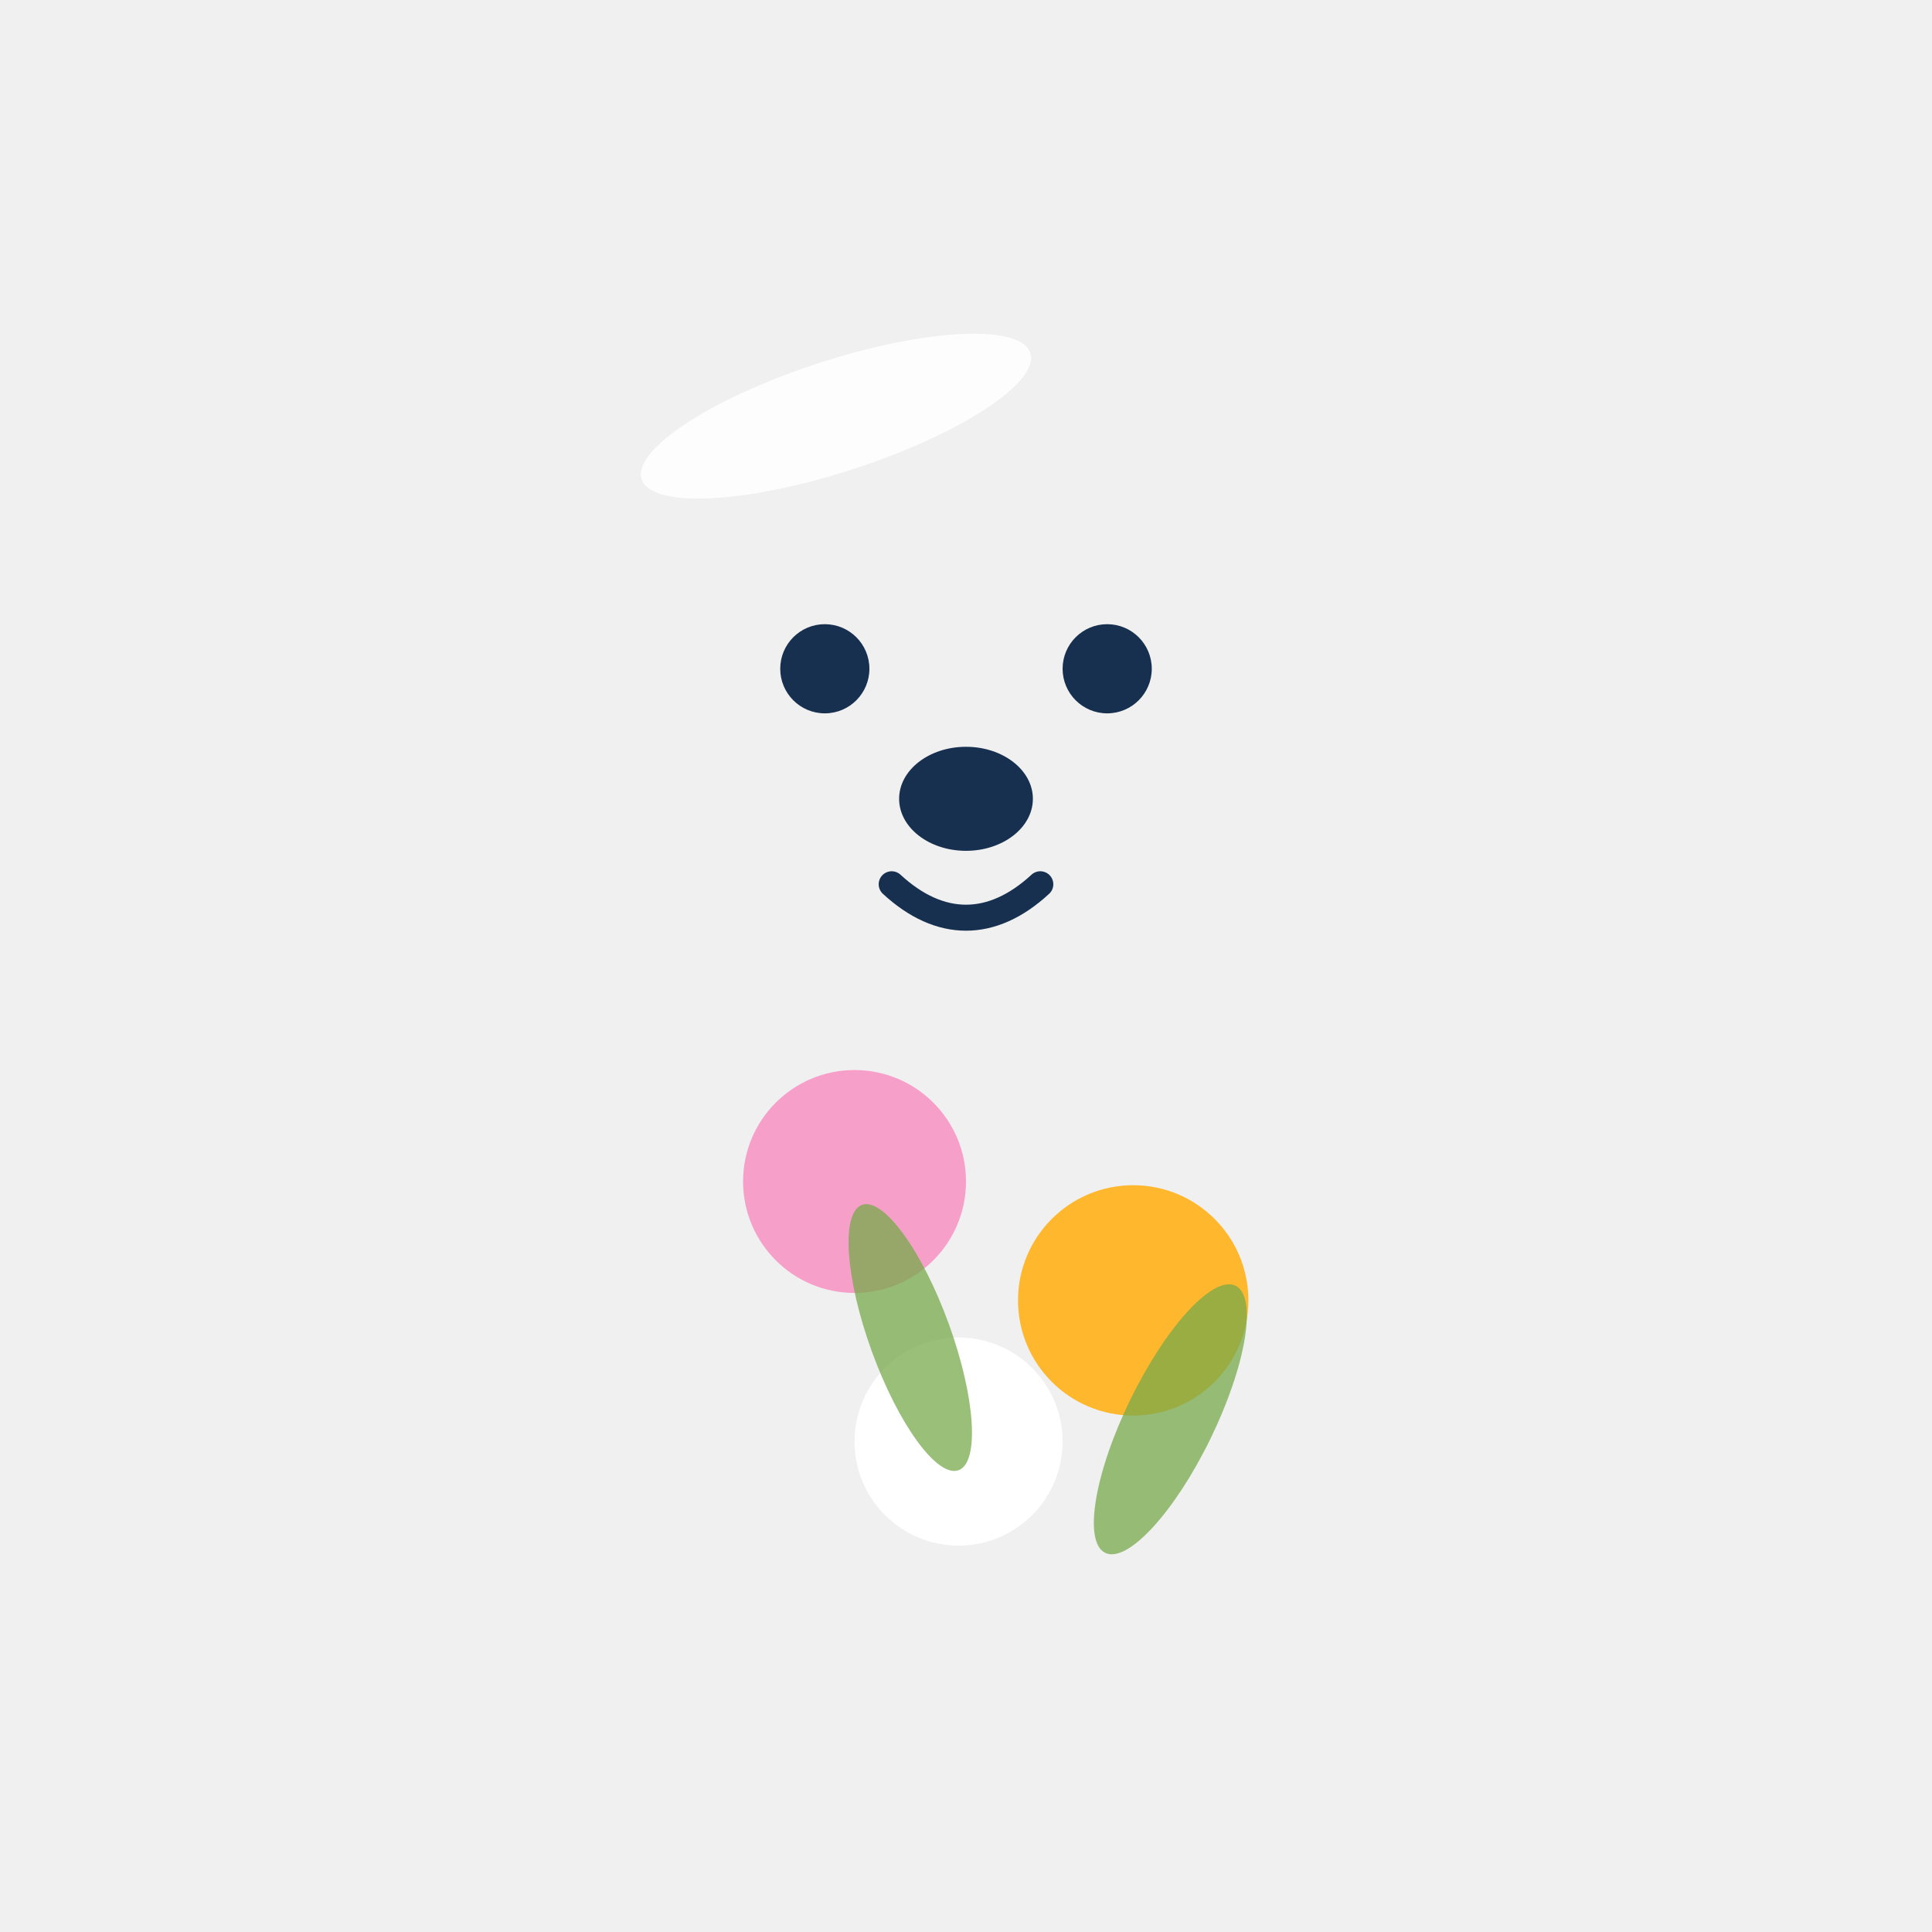
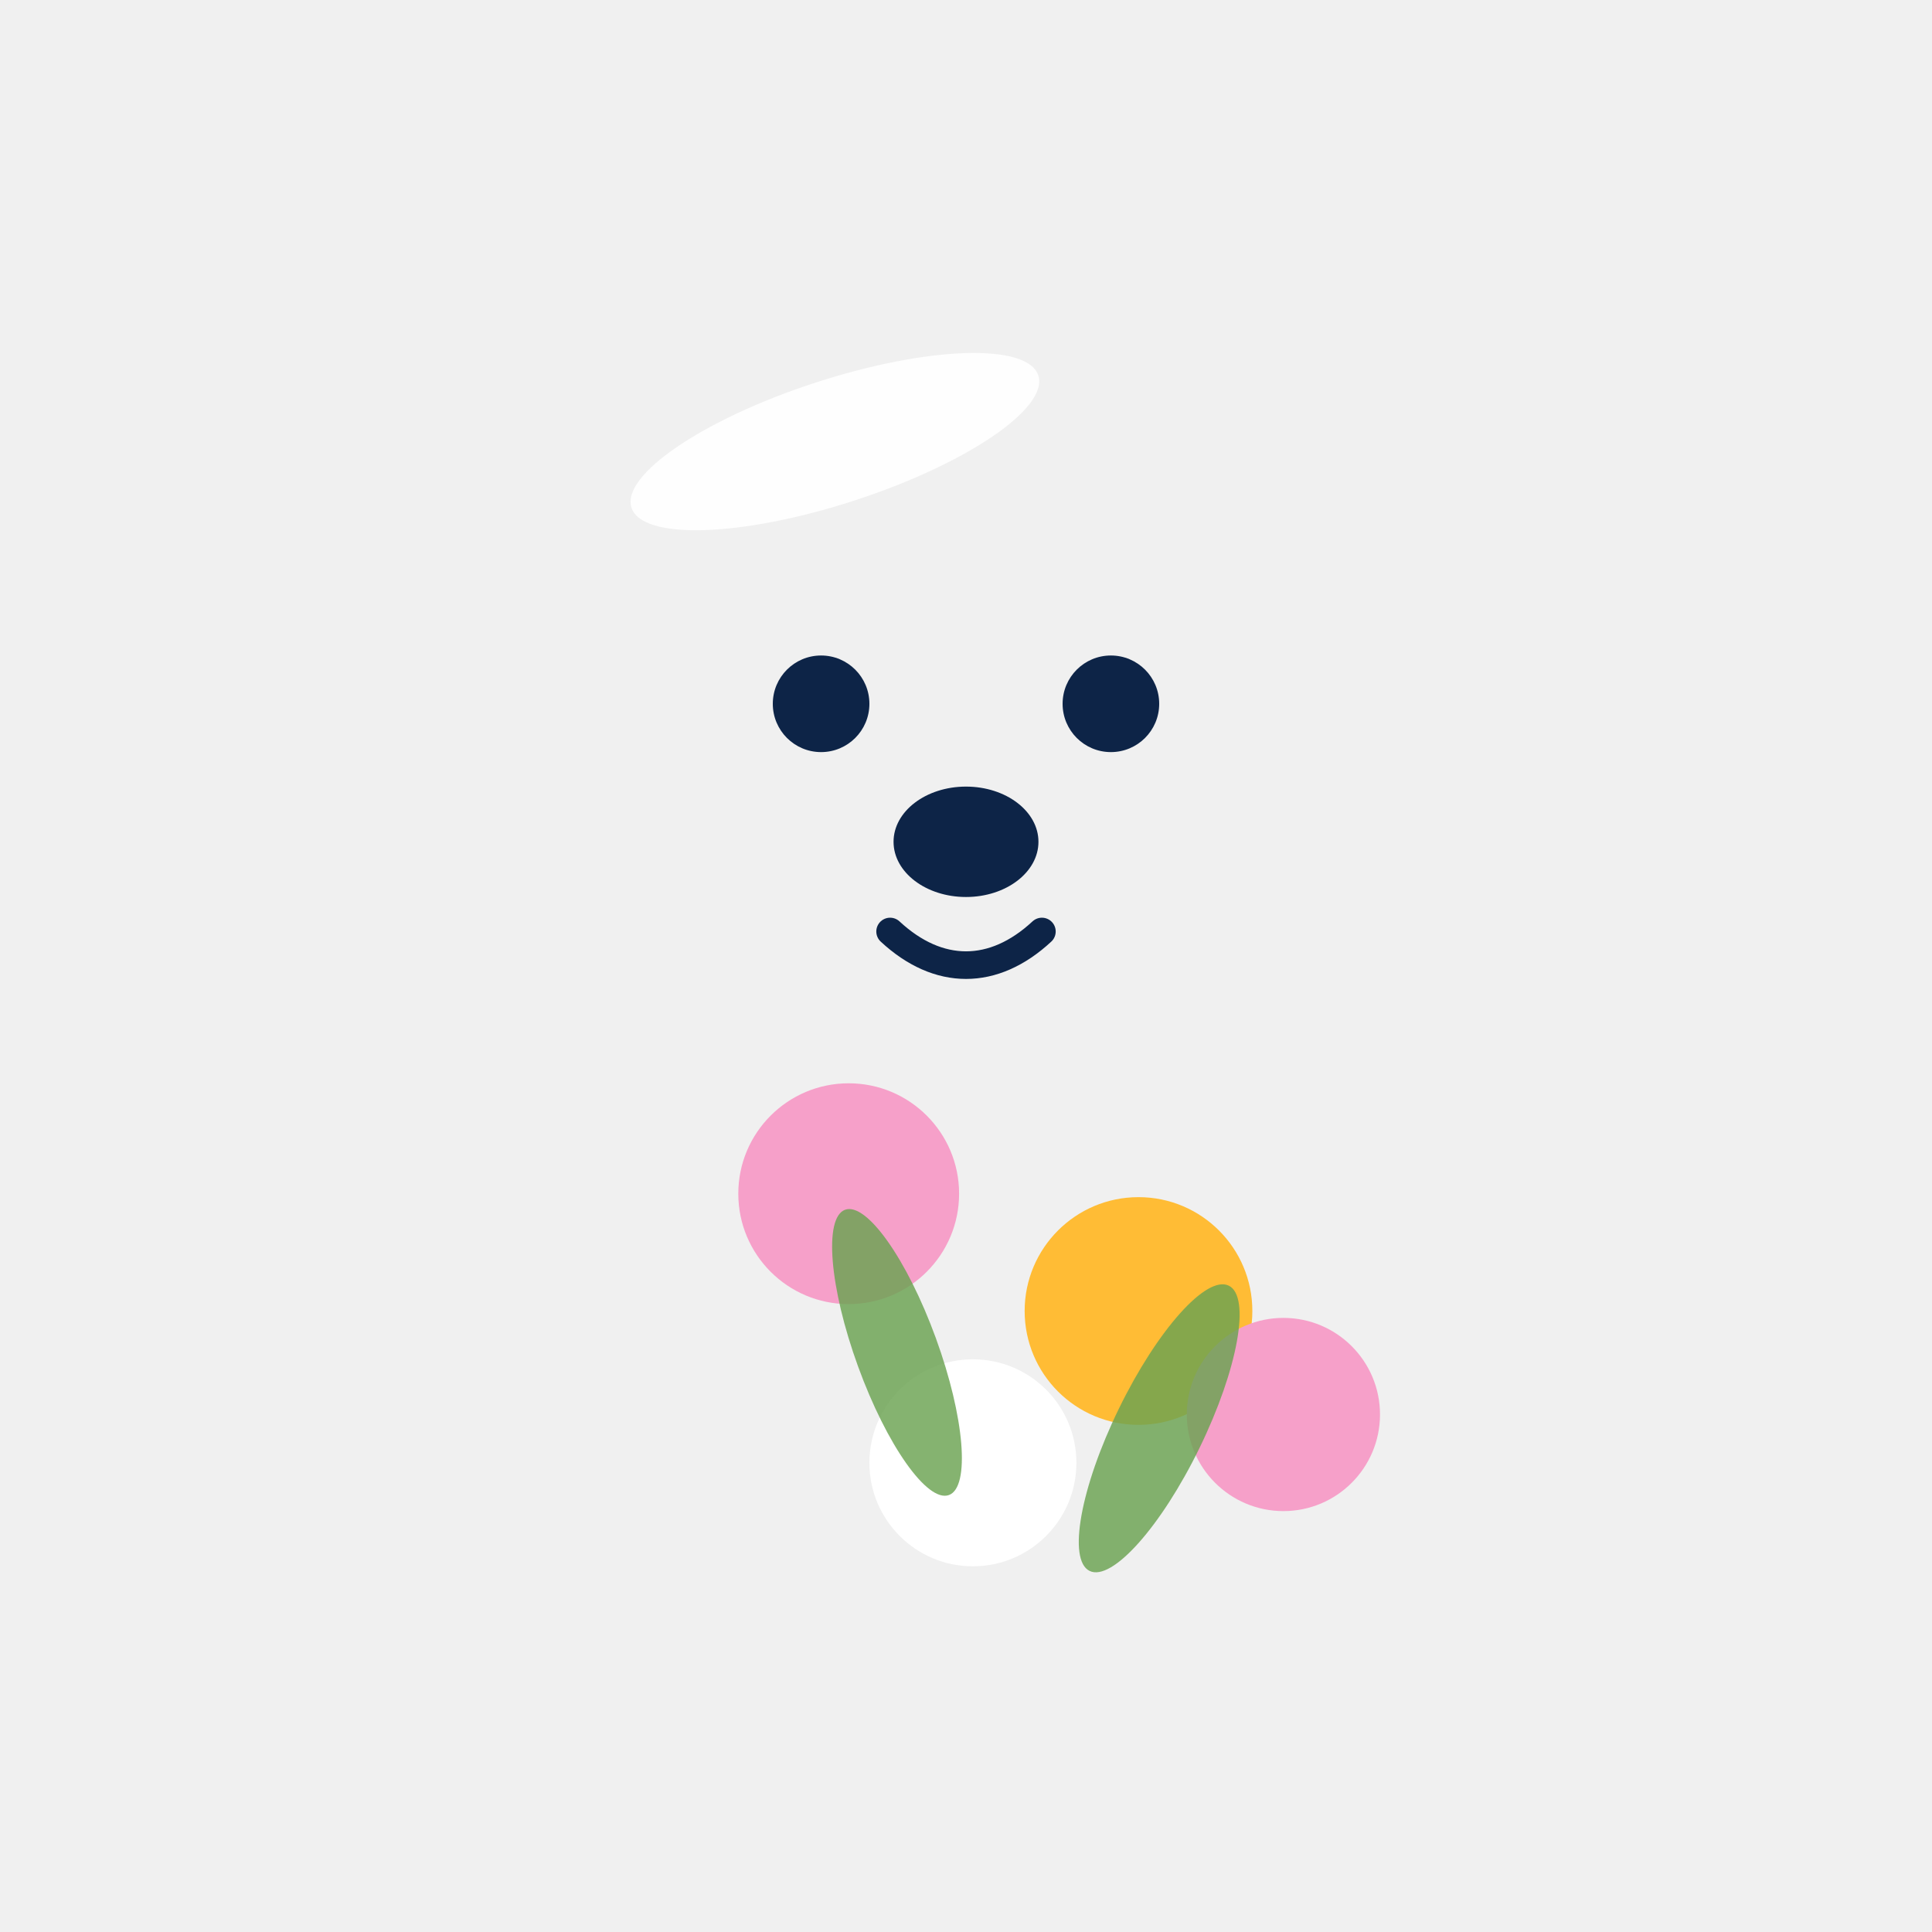
- <svg xmlns="http://www.w3.org/2000/svg" width="520" height="520" viewBox="0 0 520 520" fill="none">
+ <svg xmlns="http://www.w3.org/2000/svg" width="560" height="560" viewBox="0 0 560 560" fill="none">
  <defs>
-     <radialGradient id="g" cx="35%" cy="16%" r="82%">
-       <stop stop-color="#fff" stop-opacity=".84" />
-       <stop offset=".35" stop-color="#bdefff" stop-opacity=".48" />
-       <stop offset=".72" stop-color="#ffd0e7" stop-opacity=".27" />
-       <stop offset="1" stop-color="#8bd8ff" stop-opacity=".34" />
+     <radialGradient id="glass" cx="32%" cy="16%" r="84%">
+       <stop stop-color="#fff" stop-opacity=".95" />
+       <stop offset=".3" stop-color="#d9f7ff" stop-opacity=".82" />
+       <stop offset=".72" stop-color="#b7e9ff" stop-opacity=".58" />
+       <stop offset="1" stop-color="#8ed8f5" stop-opacity=".5" />
    </radialGradient>
-     <filter id="s" x="10" y="20" width="500" height="500">
-       <feDropShadow dx="0" dy="18" stdDeviation="18" flood-color="#34739a" flood-opacity=".18" />
+     <filter id="shadow" x="16" y="24" width="528" height="512">
+       <feDropShadow dx="0" dy="20" stdDeviation="18" flood-color="#3b7899" flood-opacity=".22" />
    </filter>
  </defs>
-   <g filter="url(#s)" stroke="rgba(255,255,255,.82)" stroke-width="8">
-     <ellipse cx="170" cy="170" rx="52" ry="92" fill="url(#g)" transform="rotate(-22 170 170)" />
-     <ellipse cx="350" cy="170" rx="52" ry="92" fill="url(#g)" transform="rotate(22 350 170)" />
-     <circle cx="260" cy="184" r="100" fill="url(#g)" />
-     <ellipse cx="275" cy="350" rx="142" ry="92" fill="url(#g)" />
-     <circle cx="160" cy="420" r="42" fill="url(#g)" />
-     <circle cx="365" cy="420" r="42" fill="url(#g)" />
-     <path d="M386 326c72-52 112 24 50 58" stroke="rgba(255,255,255,.82)" stroke-width="26" stroke-linecap="round" fill="none" />
+   <g filter="url(#shadow)" stroke="#fff" stroke-width="10" stroke-linejoin="round">
+     <ellipse cx="178" cy="190" rx="58" ry="102" fill="url(#glass)" transform="rotate(-22 178 190)" />
+     <ellipse cx="382" cy="190" rx="58" ry="102" fill="url(#glass)" transform="rotate(22 382 190)" />
+     <circle cx="280" cy="208" r="112" fill="url(#glass)" />
+     <ellipse cx="295" cy="378" rx="156" ry="104" fill="url(#glass)" />
+     <circle cx="170" cy="458" r="48" fill="url(#glass)" />
+     <circle cx="400" cy="458" r="48" fill="url(#glass)" />
+     <path d="M408 352c78-58 126 28 58 66" stroke="#fff" stroke-width="32" stroke-linecap="round" fill="none" />
  </g>
-   <g fill="#17304f">
-     <circle cx="222" cy="180" r="12" />
-     <circle cx="298" cy="180" r="12" />
-     <ellipse cx="260" cy="215" rx="18" ry="14" />
+   <g fill="#0d2447">
+     <circle cx="238" cy="204" r="14" />
+     <circle cx="322" cy="204" r="14" />
+     <ellipse cx="280" cy="244" rx="21" ry="16" />
  </g>
-   <path d="M240 238c13 12 27 12 40 0" stroke="#17304f" stroke-width="7" stroke-linecap="round" />
+   <path d="M258 270c14 13 30 13 44 0" stroke="#0d2447" stroke-width="8" stroke-linecap="round" />
  <g>
-     <circle cx="230" cy="318" r="30" fill="#f6a0c9" />
-     <circle cx="305" cy="350" r="31" fill="#ffb72d" />
-     <circle cx="258" cy="388" r="28" fill="#fff" />
-     <g fill="#77aa4b" opacity=".75">
-       <ellipse cx="245" cy="360" rx="11" ry="38" transform="rotate(-20 245 360)" />
-       <ellipse cx="315" cy="382" rx="12" ry="40" transform="rotate(26 315 382)" />
+     <circle cx="246" cy="346" r="32" fill="#f6a0c9" />
+     <circle cx="330" cy="380" r="33" fill="#ffbc35" />
+     <circle cx="282" cy="424" r="30" fill="#fff" />
+     <circle cx="372" cy="410" r="28" fill="#f6a0c9" />
+     <g fill="#6aa251" opacity=".82">
+       <ellipse cx="260" cy="392" rx="12" ry="44" transform="rotate(-20 260 392)" />
+       <ellipse cx="336" cy="414" rx="13" ry="46" transform="rotate(26 336 414)" />
    </g>
  </g>
-   <ellipse cx="225" cy="112" rx="55" ry="15" fill="#fff" opacity=".86" transform="rotate(-18 225 112)" />
+   <ellipse cx="242" cy="128" rx="62" ry="18" fill="#fff" opacity=".9" transform="rotate(-18 242 128)" />
</svg>
